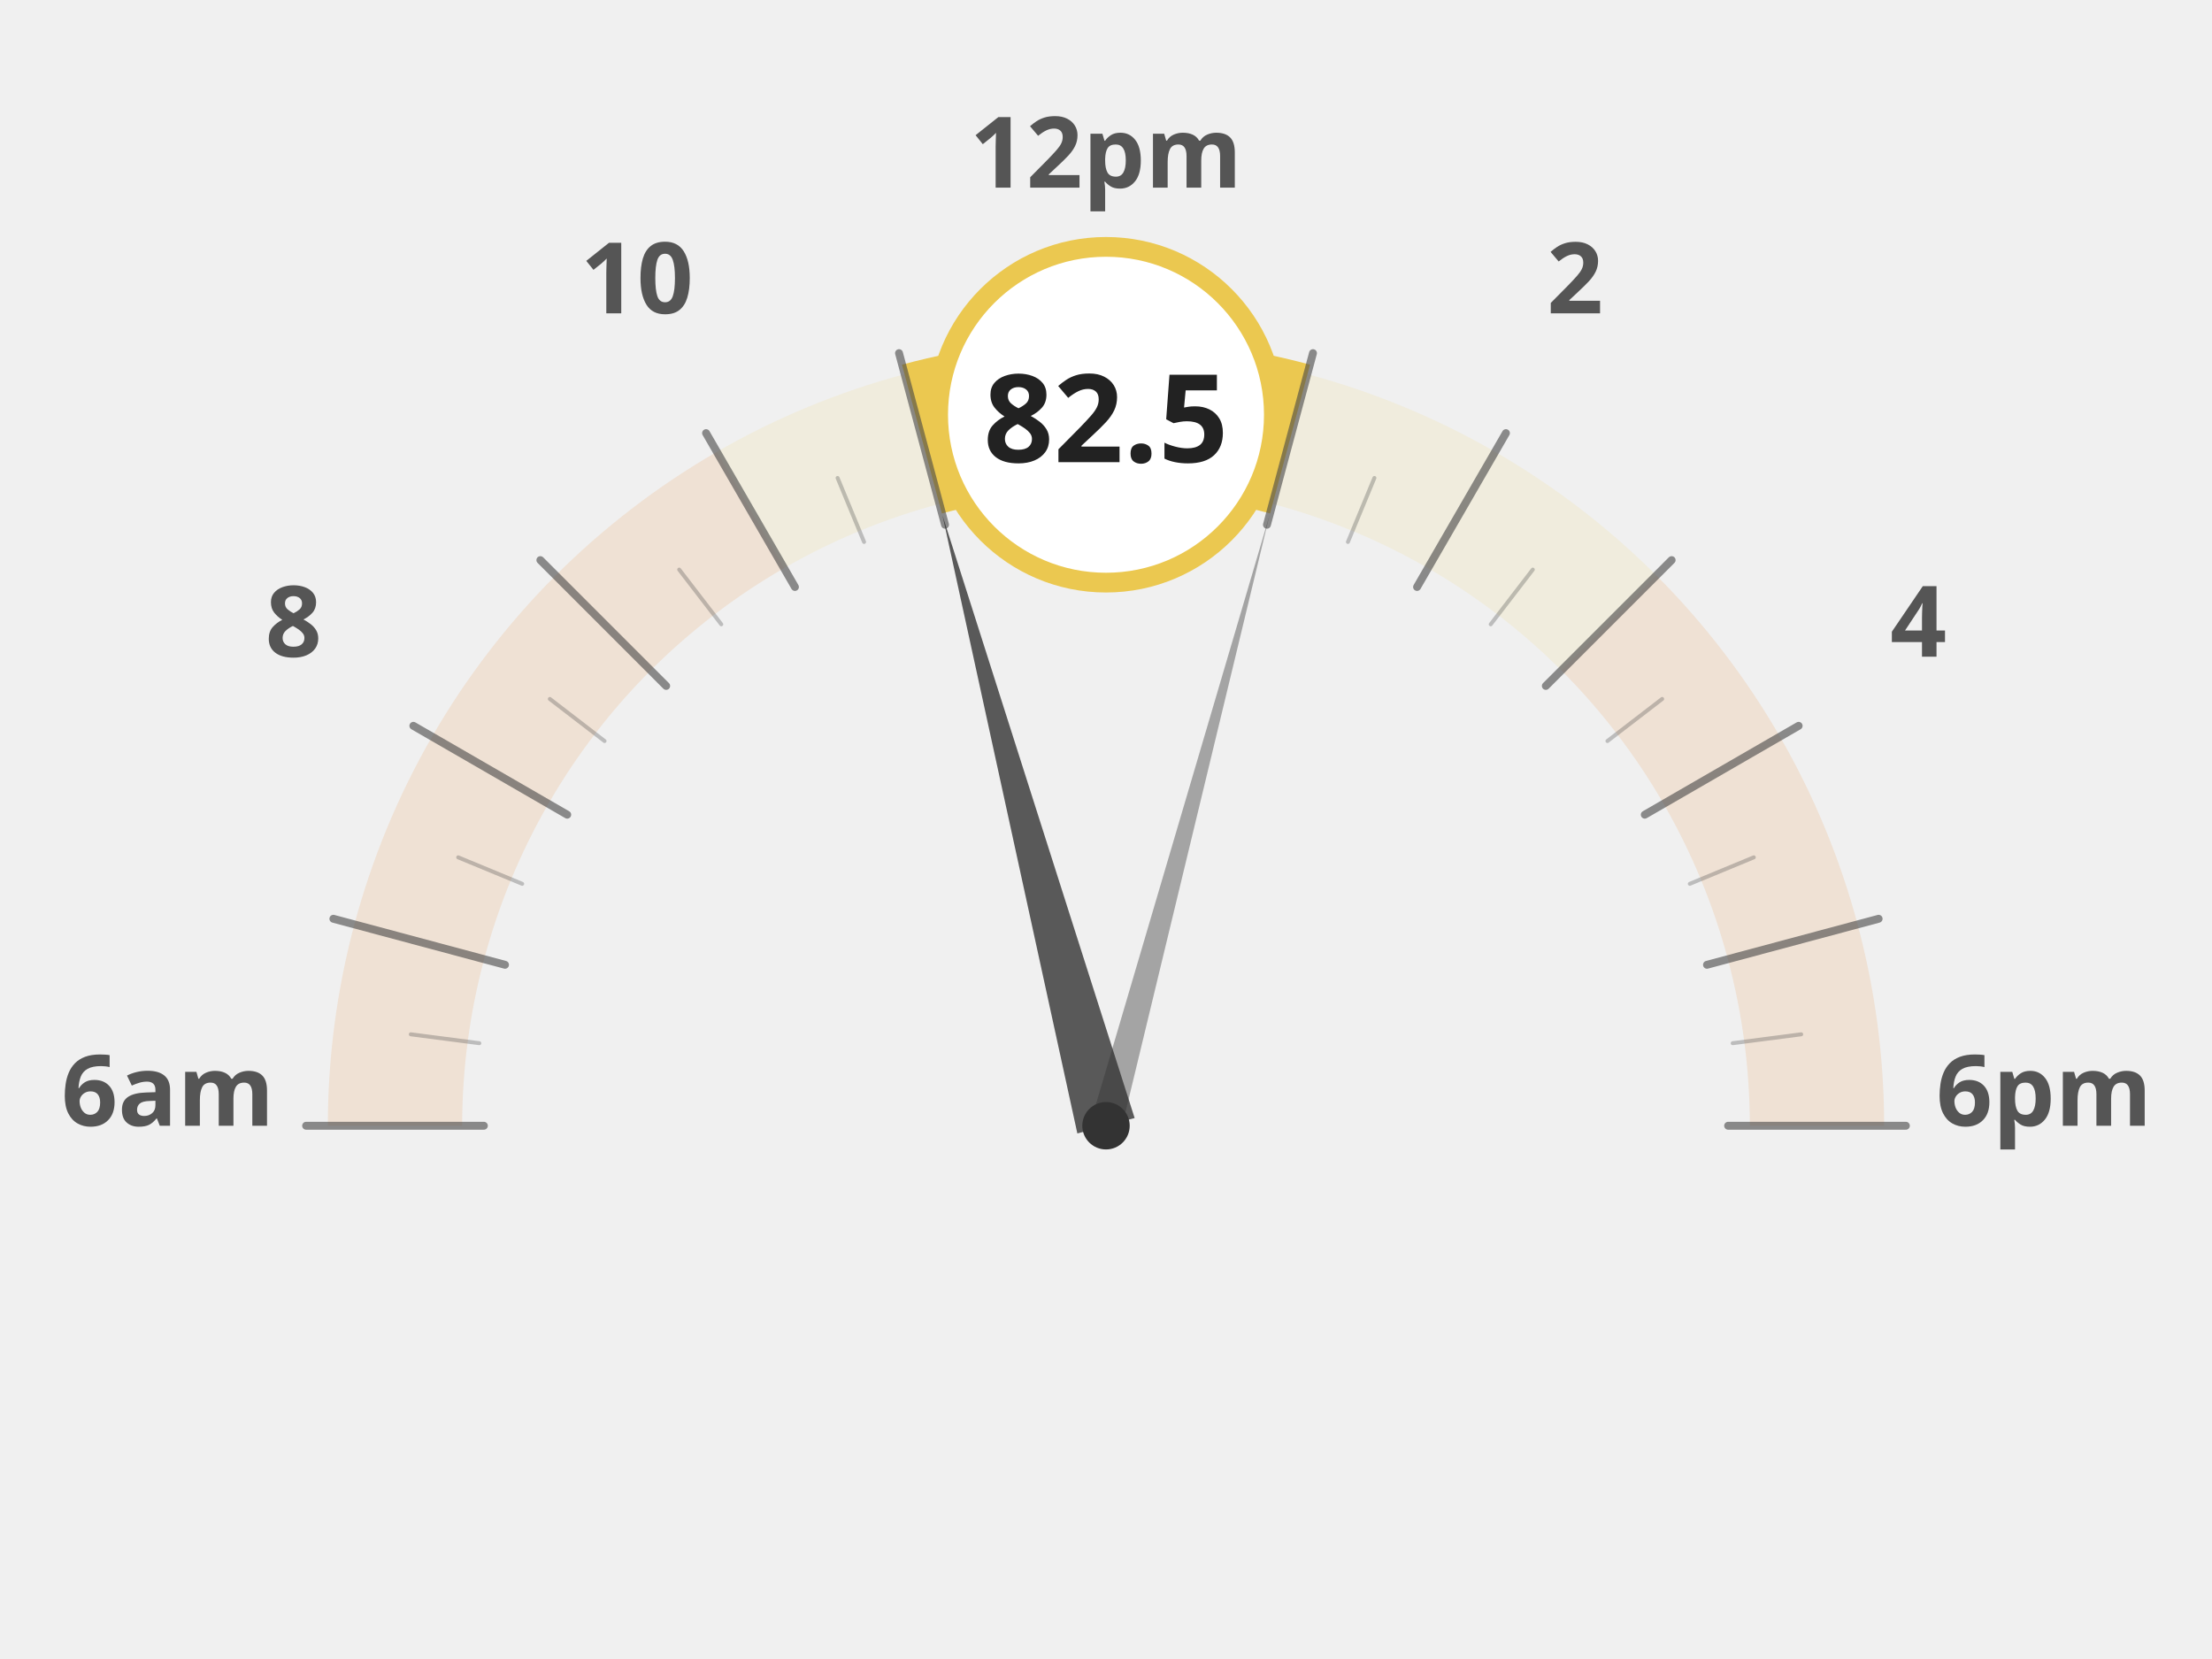
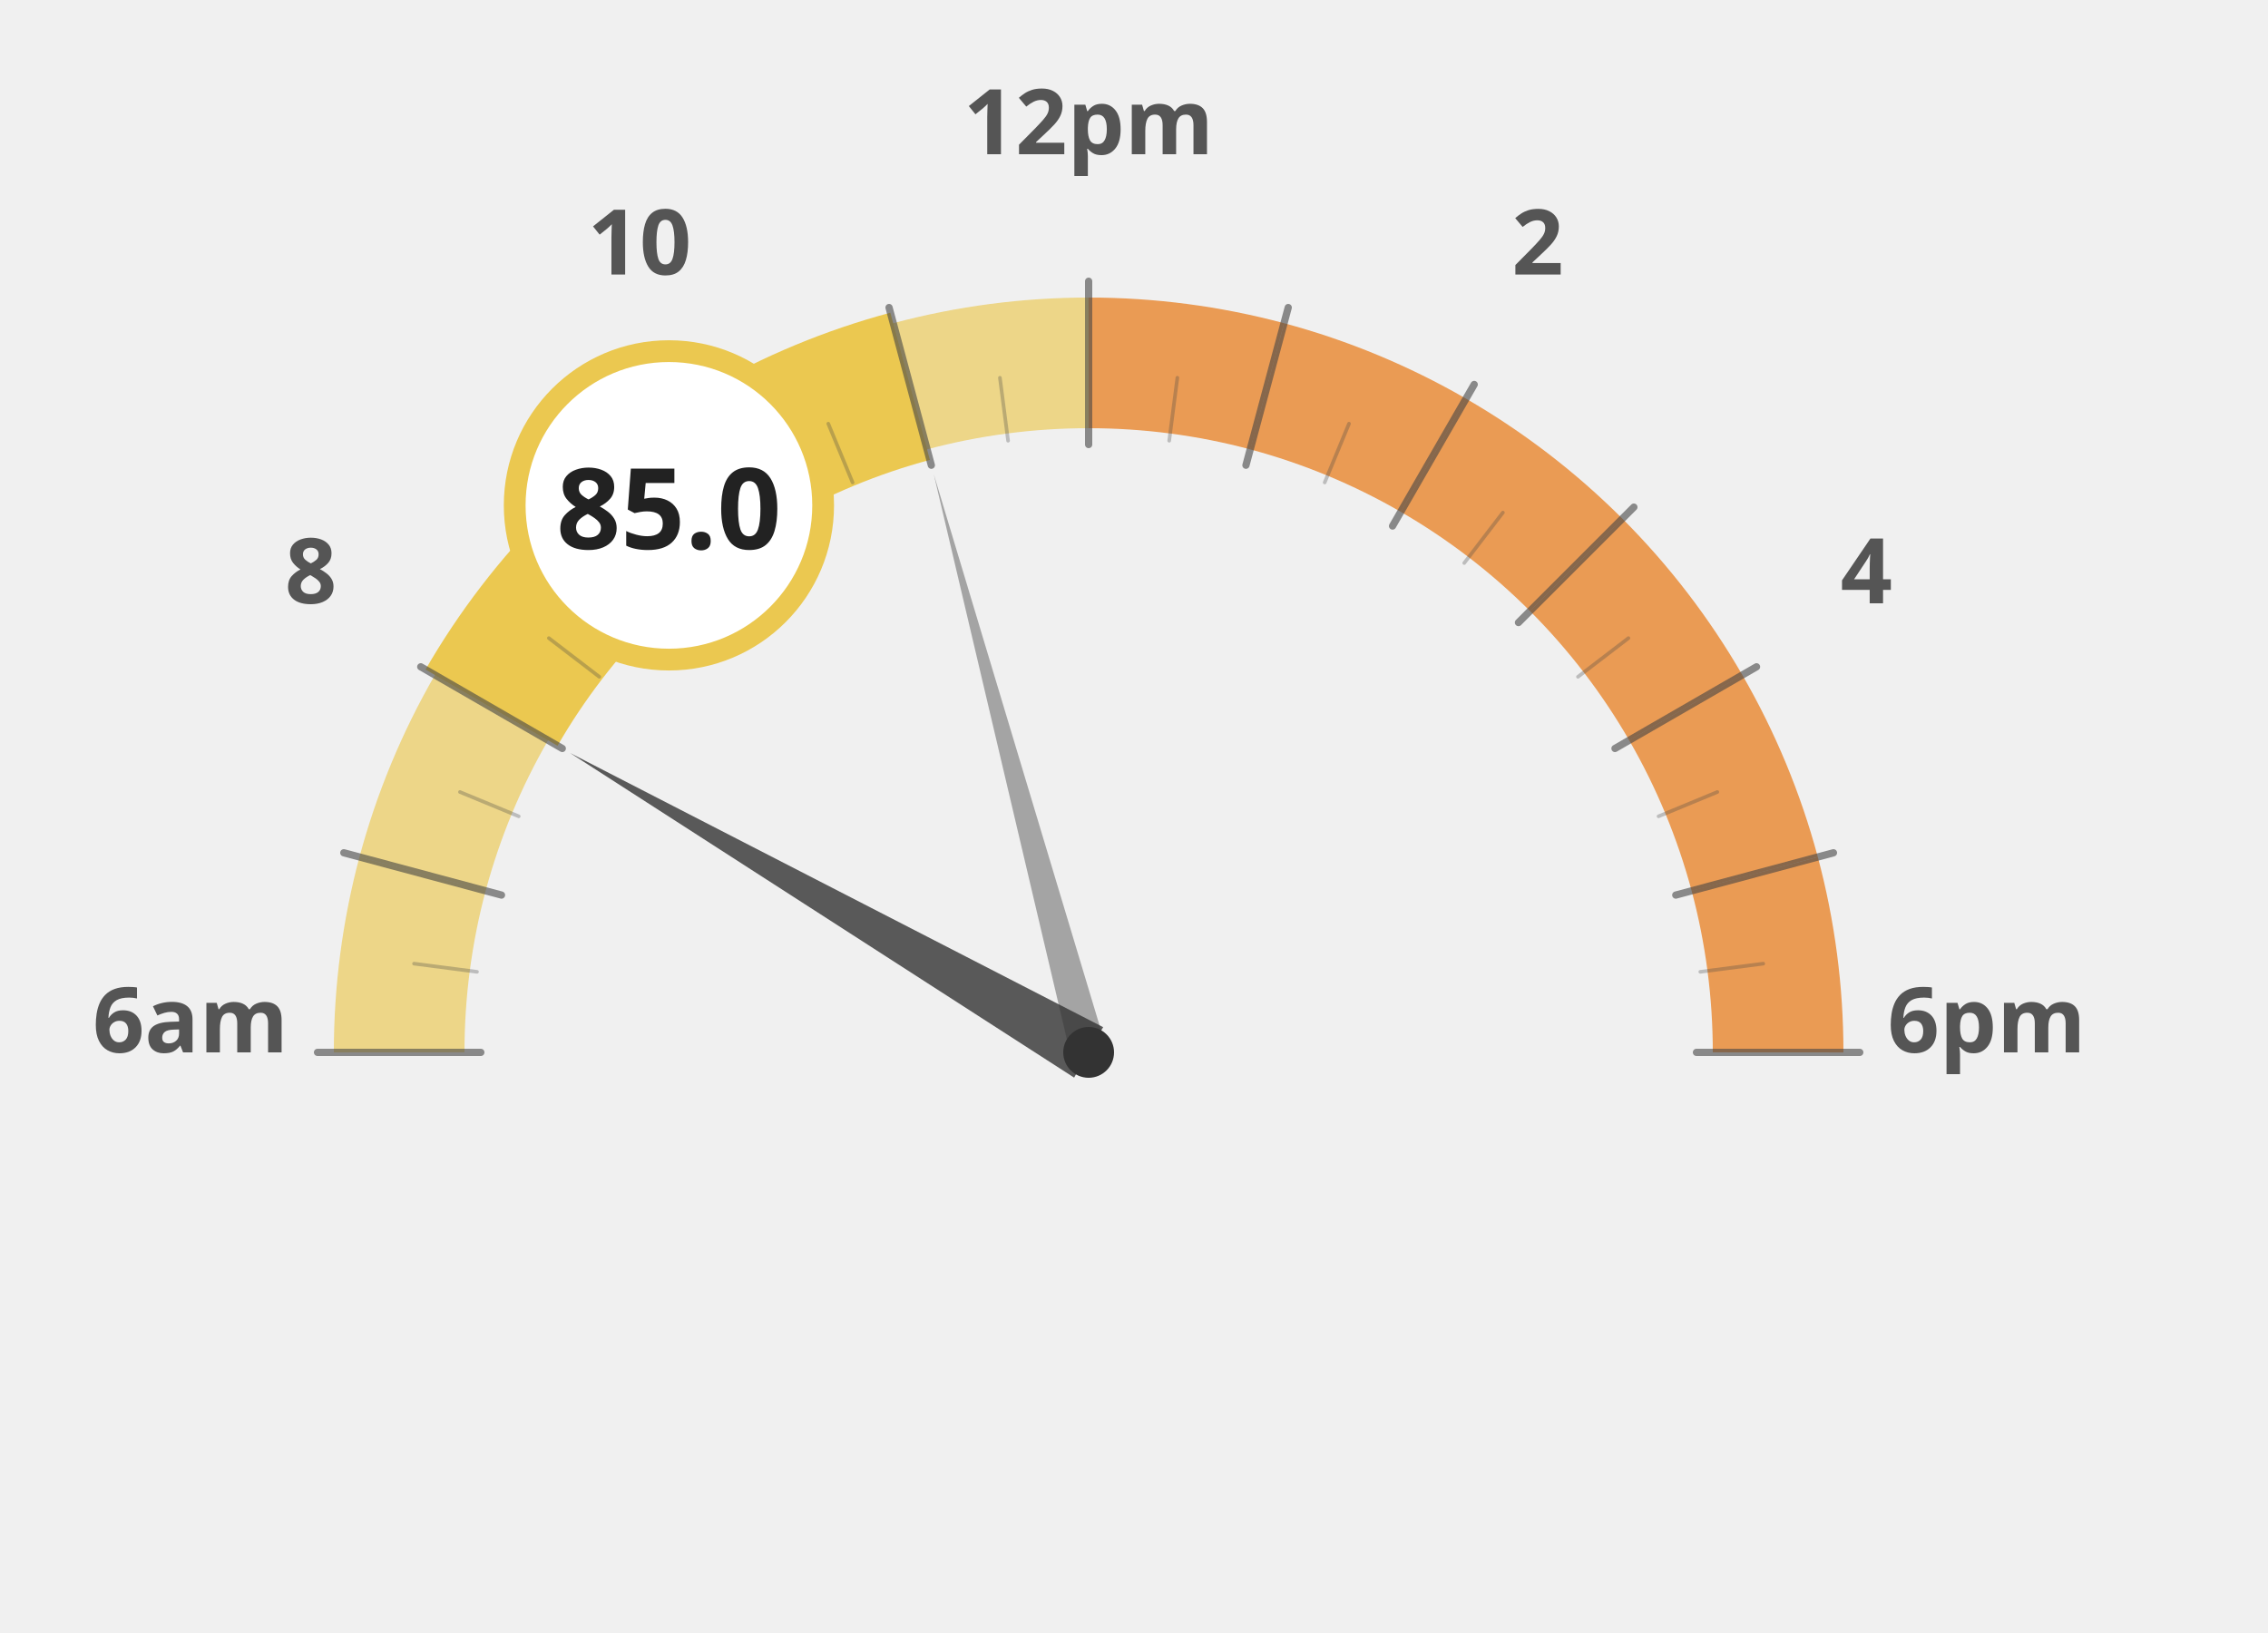
- <svg xmlns="http://www.w3.org/2000/svg" width="60mm" height="45mm" viewBox="0 0 1000 840">
-   <g transform="translate(0, 120)">
-     <path d="M 140.0 450.0 A 360 360 0 0 1 152.3 356.8" fill="none" stroke="#e66e00" stroke-width="68" stroke-opacity="0.12" />
-     <path d="M 152.3 356.8 A 360 360 0 0 1 188.2 270.0" fill="none" stroke="#e66e00" stroke-width="68" stroke-opacity="0.12" />
-     <path d="M 188.2 270.0 A 360 360 0 0 1 245.4 195.4" fill="none" stroke="#e66e00" stroke-width="68" stroke-opacity="0.12" />
-     <path d="M 245.4 195.4 A 360 360 0 0 1 320.0 138.2" fill="none" stroke="#e66e00" stroke-width="68" stroke-opacity="0.12" />
-     <path d="M 320.0 138.2 A 360 360 0 0 1 406.8 102.3" fill="none" stroke="#ebc850" stroke-width="68" stroke-opacity="0.12" />
-     <path d="M 406.8 102.3 A 360 360 0 0 1 500.0 90.0" fill="none" stroke="#ebc850" stroke-width="68" stroke-opacity="0.12" />
-     <path d="M 500.0 90.0 A 360 360 0 0 1 593.2 102.3" fill="none" stroke="#ebc850" stroke-width="68" stroke-opacity="0.12" />
-     <path d="M 593.2 102.3 A 360 360 0 0 1 680.0 138.2" fill="none" stroke="#ebc850" stroke-width="68" stroke-opacity="0.12" />
-     <path d="M 680.0 138.2 A 360 360 0 0 1 754.6 195.4" fill="none" stroke="#ebc850" stroke-width="68" stroke-opacity="0.12" />
-     <path d="M 754.6 195.4 A 360 360 0 0 1 811.8 270.0" fill="none" stroke="#e66e00" stroke-width="68" stroke-opacity="0.12" />
-     <path d="M 811.8 270.0 A 360 360 0 0 1 847.7 356.8" fill="none" stroke="#e66e00" stroke-width="68" stroke-opacity="0.12" />
-     <path d="M 847.7 356.8 A 360 360 0 0 1 860.0 450.0" fill="none" stroke="#e66e00" stroke-width="68" stroke-opacity="0.12" />
-     <text x="25.0" y="450" text-anchor="middle" font-family="Montserrat, sans-serif" font-size="50" font-weight="900" fill="#555">6am</text>
-     <text x="88.638" y="212.5" text-anchor="middle" font-family="Montserrat, sans-serif" font-size="50" font-weight="900" fill="#555">8</text>
-     <text x="262.5" y="38.638" text-anchor="middle" font-family="Montserrat, sans-serif" font-size="50" font-weight="900" fill="#555">10</text>
-     <text x="500" y="-25.0" text-anchor="middle" font-family="Montserrat, sans-serif" font-size="50" font-weight="900" fill="#555">12pm</text>
-     <text x="737.5" y="38.638" text-anchor="middle" font-family="Montserrat, sans-serif" font-size="50" font-weight="900" fill="#555">2</text>
-     <text x="911.362" y="212.5" text-anchor="middle" font-family="Montserrat, sans-serif" font-size="50" font-weight="900" fill="#555">4</text>
-     <text x="975.0" y="450.0" text-anchor="middle" font-family="Montserrat, sans-serif" font-size="50" font-weight="900" fill="#555">6pm</text>
-     <path d="M 406.8 102.3 A 360 360 0 0 1 500.0 90.0" fill="none" stroke="#ebc850" stroke-width="78" stroke-linecap="butt" />
-     <path d="M 500.0 90.0 A 360 360 0 0 1 593.2 102.3" fill="none" stroke="#ebc850" stroke-width="78" stroke-linecap="butt" />
-     <line x1="185.0" y1="450.0" x2="95.0" y2="450.0" stroke="#444" stroke-width="4" stroke-linecap="round" opacity="0.6" />
-     <line x1="182.7" y1="408.2" x2="148.0" y2="403.7" stroke="#444" stroke-width="2" stroke-linecap="round" opacity="0.3" />
-     <line x1="195.7" y1="368.5" x2="108.8" y2="345.2" stroke="#444" stroke-width="4" stroke-linecap="round" opacity="0.6" />
-     <line x1="204.4" y1="327.5" x2="172.0" y2="314.1" stroke="#444" stroke-width="2" stroke-linecap="round" opacity="0.3" />
-     <line x1="227.2" y1="292.5" x2="149.3" y2="247.5" stroke="#444" stroke-width="4" stroke-linecap="round" opacity="0.6" />
-     <line x1="246.1" y1="255.2" x2="218.4" y2="233.9" stroke="#444" stroke-width="2" stroke-linecap="round" opacity="0.3" />
-     <line x1="277.3" y1="227.3" x2="213.6" y2="163.6" stroke="#444" stroke-width="4" stroke-linecap="round" opacity="0.6" />
-     <line x1="305.2" y1="196.1" x2="283.9" y2="168.4" stroke="#444" stroke-width="2" stroke-linecap="round" opacity="0.3" />
-     <line x1="342.5" y1="177.2" x2="297.5" y2="99.3" stroke="#444" stroke-width="4" stroke-linecap="round" opacity="0.6" />
-     <line x1="377.5" y1="154.4" x2="364.1" y2="122.0" stroke="#444" stroke-width="2" stroke-linecap="round" opacity="0.3" />
-     <line x1="418.5" y1="145.7" x2="395.2" y2="58.8" stroke="#444" stroke-width="4" stroke-linecap="round" opacity="0.6" />
-     <line x1="458.2" y1="132.7" x2="453.7" y2="98.0" stroke="#444" stroke-width="2" stroke-linecap="round" opacity="0.3" />
-     <line x1="500.0" y1="135.0" x2="500.0" y2="45.0" stroke="#444" stroke-width="4" stroke-linecap="round" opacity="0.6" />
-     <line x1="541.8" y1="132.7" x2="546.3" y2="98.0" stroke="#444" stroke-width="2" stroke-linecap="round" opacity="0.3" />
-     <line x1="581.5" y1="145.7" x2="604.8" y2="58.8" stroke="#444" stroke-width="4" stroke-linecap="round" opacity="0.6" />
-     <line x1="622.5" y1="154.4" x2="635.9" y2="122.0" stroke="#444" stroke-width="2" stroke-linecap="round" opacity="0.3" />
-     <line x1="657.5" y1="177.2" x2="702.5" y2="99.3" stroke="#444" stroke-width="4" stroke-linecap="round" opacity="0.6" />
-     <line x1="694.8" y1="196.1" x2="716.1" y2="168.4" stroke="#444" stroke-width="2" stroke-linecap="round" opacity="0.3" />
-     <line x1="722.7" y1="227.3" x2="786.4" y2="163.6" stroke="#444" stroke-width="4" stroke-linecap="round" opacity="0.6" />
-     <line x1="753.9" y1="255.2" x2="781.6" y2="233.9" stroke="#444" stroke-width="2" stroke-linecap="round" opacity="0.3" />
-     <line x1="772.8" y1="292.5" x2="850.7" y2="247.5" stroke="#444" stroke-width="4" stroke-linecap="round" opacity="0.6" />
-     <line x1="795.6" y1="327.5" x2="828.0" y2="314.1" stroke="#444" stroke-width="2" stroke-linecap="round" opacity="0.3" />
-     <line x1="804.3" y1="368.5" x2="891.2" y2="345.2" stroke="#444" stroke-width="4" stroke-linecap="round" opacity="0.6" />
-     <line x1="817.3" y1="408.2" x2="852.0" y2="403.7" stroke="#444" stroke-width="2" stroke-linecap="round" opacity="0.3" />
-     <line x1="815.0" y1="450.0" x2="905.0" y2="450.0" stroke="#444" stroke-width="4" stroke-linecap="round" opacity="0.6" />
-     <polygon points="417.2,140.9 485.5,453.9 514.5,446.1" fill="#333" opacity="0.8" />
-     <polygon points="582.8,140.9 492.3,447.9 507.7,452.1" fill="#333" opacity="0.4" />
-     <circle cx="500" cy="450" r="12" fill="#333" />
-     <circle cx="500.0" cy="90.0" r="85" fill="white" stroke="#ebc850" stroke-width="10" />
-     <text x="500.0" y="114.0" text-anchor="middle" font-family="Montserrat, sans-serif" font-size="62" font-weight="800" fill="#222">82.5</text>
+ <svg xmlns="http://www.w3.org/2000/svg" width="100%" height="100%" viewBox="0 0 1250 900">
+   <g transform="translate(100, 100)">
+     <path d="M 120.0 480.0 A 380 380 0 0 1 132.9 381.6" fill="none" stroke="#ebc850" stroke-width="72" stroke-opacity="0.65" />
+     <path d="M 132.9 381.6 A 380 380 0 0 1 170.9 290.0" fill="none" stroke="#ebc850" stroke-width="72" stroke-opacity="0.65" />
+     <path d="M 170.9 290.0 A 380 380 0 0 1 231.3 211.3" fill="none" stroke="#ebc850" stroke-width="72" stroke-opacity="1.0" />
+     <path d="M 231.3 211.3 A 380 380 0 0 1 310.0 150.9" fill="none" stroke="#ebc850" stroke-width="72" stroke-opacity="1.0" />
+     <path d="M 310.0 150.9 A 380 380 0 0 1 401.6 112.9" fill="none" stroke="#ebc850" stroke-width="72" stroke-opacity="1.0" />
+     <path d="M 401.6 112.9 A 380 380 0 0 1 500.0 100.0" fill="none" stroke="#ebc850" stroke-width="72" stroke-opacity="0.65" />
+     <path d="M 500.0 100.0 A 380 380 0 0 1 598.4 112.9" fill="none" stroke="#e66e00" stroke-width="72" stroke-opacity="0.65" />
+     <path d="M 598.4 112.9 A 380 380 0 0 1 690.0 150.9" fill="none" stroke="#e66e00" stroke-width="72" stroke-opacity="0.65" />
+     <path d="M 690.0 150.9 A 380 380 0 0 1 768.7 211.3" fill="none" stroke="#e66e00" stroke-width="72" stroke-opacity="0.65" />
+     <path d="M 768.7 211.3 A 380 380 0 0 1 829.1 290.0" fill="none" stroke="#e66e00" stroke-width="72" stroke-opacity="0.65" />
+     <path d="M 829.1 290.0 A 380 380 0 0 1 867.1 381.6" fill="none" stroke="#e66e00" stroke-width="72" stroke-opacity="0.65" />
+     <path d="M 867.1 381.6 A 380 380 0 0 1 880.0 480.0" fill="none" stroke="#e66e00" stroke-width="72" stroke-opacity="0.65" />
+     <text x="5.0" y="480" text-anchor="middle" font-family="Montserrat, sans-serif" font-size="50" font-weight="900" fill="#555">6am</text>
+     <text x="71.317" y="232.5" text-anchor="middle" font-family="Montserrat, sans-serif" font-size="50" font-weight="900" fill="#555">8</text>
+     <text x="252.5" y="51.317" text-anchor="middle" font-family="Montserrat, sans-serif" font-size="50" font-weight="900" fill="#555">10</text>
+     <text x="500" y="-15.0" text-anchor="middle" font-family="Montserrat, sans-serif" font-size="50" font-weight="900" fill="#555">12pm</text>
+     <text x="747.5" y="51.317" text-anchor="middle" font-family="Montserrat, sans-serif" font-size="50" font-weight="900" fill="#555">2</text>
+     <text x="928.683" y="232.5" text-anchor="middle" font-family="Montserrat, sans-serif" font-size="50" font-weight="900" fill="#555">4</text>
+     <text x="995.0" y="480.0" text-anchor="middle" font-family="Montserrat, sans-serif" font-size="50" font-weight="900" fill="#555">6pm</text>
+     <path d="M 170.9 290.0 A 380 380 0 0 1 231.3 211.3" fill="none" stroke="#ebc850" stroke-width="84" stroke-linecap="butt" />
+     <path d="M 231.3 211.3 A 380 380 0 0 1 310.0 150.9" fill="none" stroke="#ebc850" stroke-width="84" stroke-linecap="butt" />
+     <path d="M 310.0 150.9 A 380 380 0 0 1 401.6 112.9" fill="none" stroke="#ebc850" stroke-width="84" stroke-linecap="butt" />
+     <line x1="165.0" y1="480.0" x2="75.0" y2="480.0" stroke="#444" stroke-width="4" stroke-linecap="round" opacity="0.6" />
+     <line x1="162.9" y1="435.6" x2="128.2" y2="431.1" stroke="#444" stroke-width="2" stroke-linecap="round" opacity="0.3" />
+     <line x1="176.4" y1="393.3" x2="89.5" y2="370.0" stroke="#444" stroke-width="4" stroke-linecap="round" opacity="0.6" />
+     <line x1="185.9" y1="349.9" x2="153.5" y2="336.5" stroke="#444" stroke-width="2" stroke-linecap="round" opacity="0.3" />
+     <line x1="209.9" y1="312.5" x2="131.9" y2="267.5" stroke="#444" stroke-width="4" stroke-linecap="round" opacity="0.6" />
+     <line x1="230.3" y1="273.0" x2="202.5" y2="251.7" stroke="#444" stroke-width="2" stroke-linecap="round" opacity="0.3" />
+     <line x1="263.1" y1="243.1" x2="199.5" y2="179.5" stroke="#444" stroke-width="4" stroke-linecap="round" opacity="0.6" />
+     <line x1="293.0" y1="210.3" x2="271.7" y2="182.5" stroke="#444" stroke-width="2" stroke-linecap="round" opacity="0.3" />
+     <line x1="332.5" y1="189.9" x2="287.5" y2="111.9" stroke="#444" stroke-width="4" stroke-linecap="round" opacity="0.6" />
+     <line x1="369.9" y1="165.9" x2="356.5" y2="133.5" stroke="#444" stroke-width="2" stroke-linecap="round" opacity="0.3" />
+     <line x1="413.3" y1="156.4" x2="390.0" y2="69.5" stroke="#444" stroke-width="4" stroke-linecap="round" opacity="0.6" />
+     <line x1="455.6" y1="142.9" x2="451.1" y2="108.2" stroke="#444" stroke-width="2" stroke-linecap="round" opacity="0.3" />
+     <line x1="500.0" y1="145.0" x2="500.0" y2="55.0" stroke="#444" stroke-width="4" stroke-linecap="round" opacity="0.6" />
+     <line x1="544.4" y1="142.9" x2="548.9" y2="108.2" stroke="#444" stroke-width="2" stroke-linecap="round" opacity="0.3" />
+     <line x1="586.7" y1="156.4" x2="610.0" y2="69.5" stroke="#444" stroke-width="4" stroke-linecap="round" opacity="0.6" />
+     <line x1="630.1" y1="165.9" x2="643.5" y2="133.5" stroke="#444" stroke-width="2" stroke-linecap="round" opacity="0.3" />
+     <line x1="667.5" y1="189.9" x2="712.5" y2="111.9" stroke="#444" stroke-width="4" stroke-linecap="round" opacity="0.6" />
+     <line x1="707.0" y1="210.3" x2="728.3" y2="182.5" stroke="#444" stroke-width="2" stroke-linecap="round" opacity="0.3" />
+     <line x1="736.9" y1="243.1" x2="800.5" y2="179.5" stroke="#444" stroke-width="4" stroke-linecap="round" opacity="0.6" />
+     <line x1="769.7" y1="273.0" x2="797.5" y2="251.7" stroke="#444" stroke-width="2" stroke-linecap="round" opacity="0.3" />
+     <line x1="790.1" y1="312.5" x2="868.1" y2="267.5" stroke="#444" stroke-width="4" stroke-linecap="round" opacity="0.6" />
+     <line x1="814.1" y1="349.9" x2="846.5" y2="336.5" stroke="#444" stroke-width="2" stroke-linecap="round" opacity="0.3" />
+     <line x1="823.6" y1="393.3" x2="910.5" y2="370.0" stroke="#444" stroke-width="4" stroke-linecap="round" opacity="0.6" />
+     <line x1="837.1" y1="435.6" x2="871.8" y2="431.1" stroke="#444" stroke-width="2" stroke-linecap="round" opacity="0.3" />
+     <line x1="835.0" y1="480.0" x2="925.0" y2="480.0" stroke="#444" stroke-width="4" stroke-linecap="round" opacity="0.6" />
+     <polygon points="214.2,315.0 492.0,493.9 508.0,466.1" fill="#333" opacity="0.8" />
+     <polygon points="414.6,161.2 490.3,482.6 509.7,477.4" fill="#333" opacity="0.4" />
+     <circle cx="500" cy="480" r="14" fill="#333" />
+     <circle cx="268.671" cy="178.526" r="85" fill="white" stroke="#ebc850" stroke-width="12" />
+     <text x="268.671" y="202.526" text-anchor="middle" font-family="Montserrat, sans-serif" font-size="62" font-weight="800" fill="#222">85.0</text>
  </g>
</svg>
